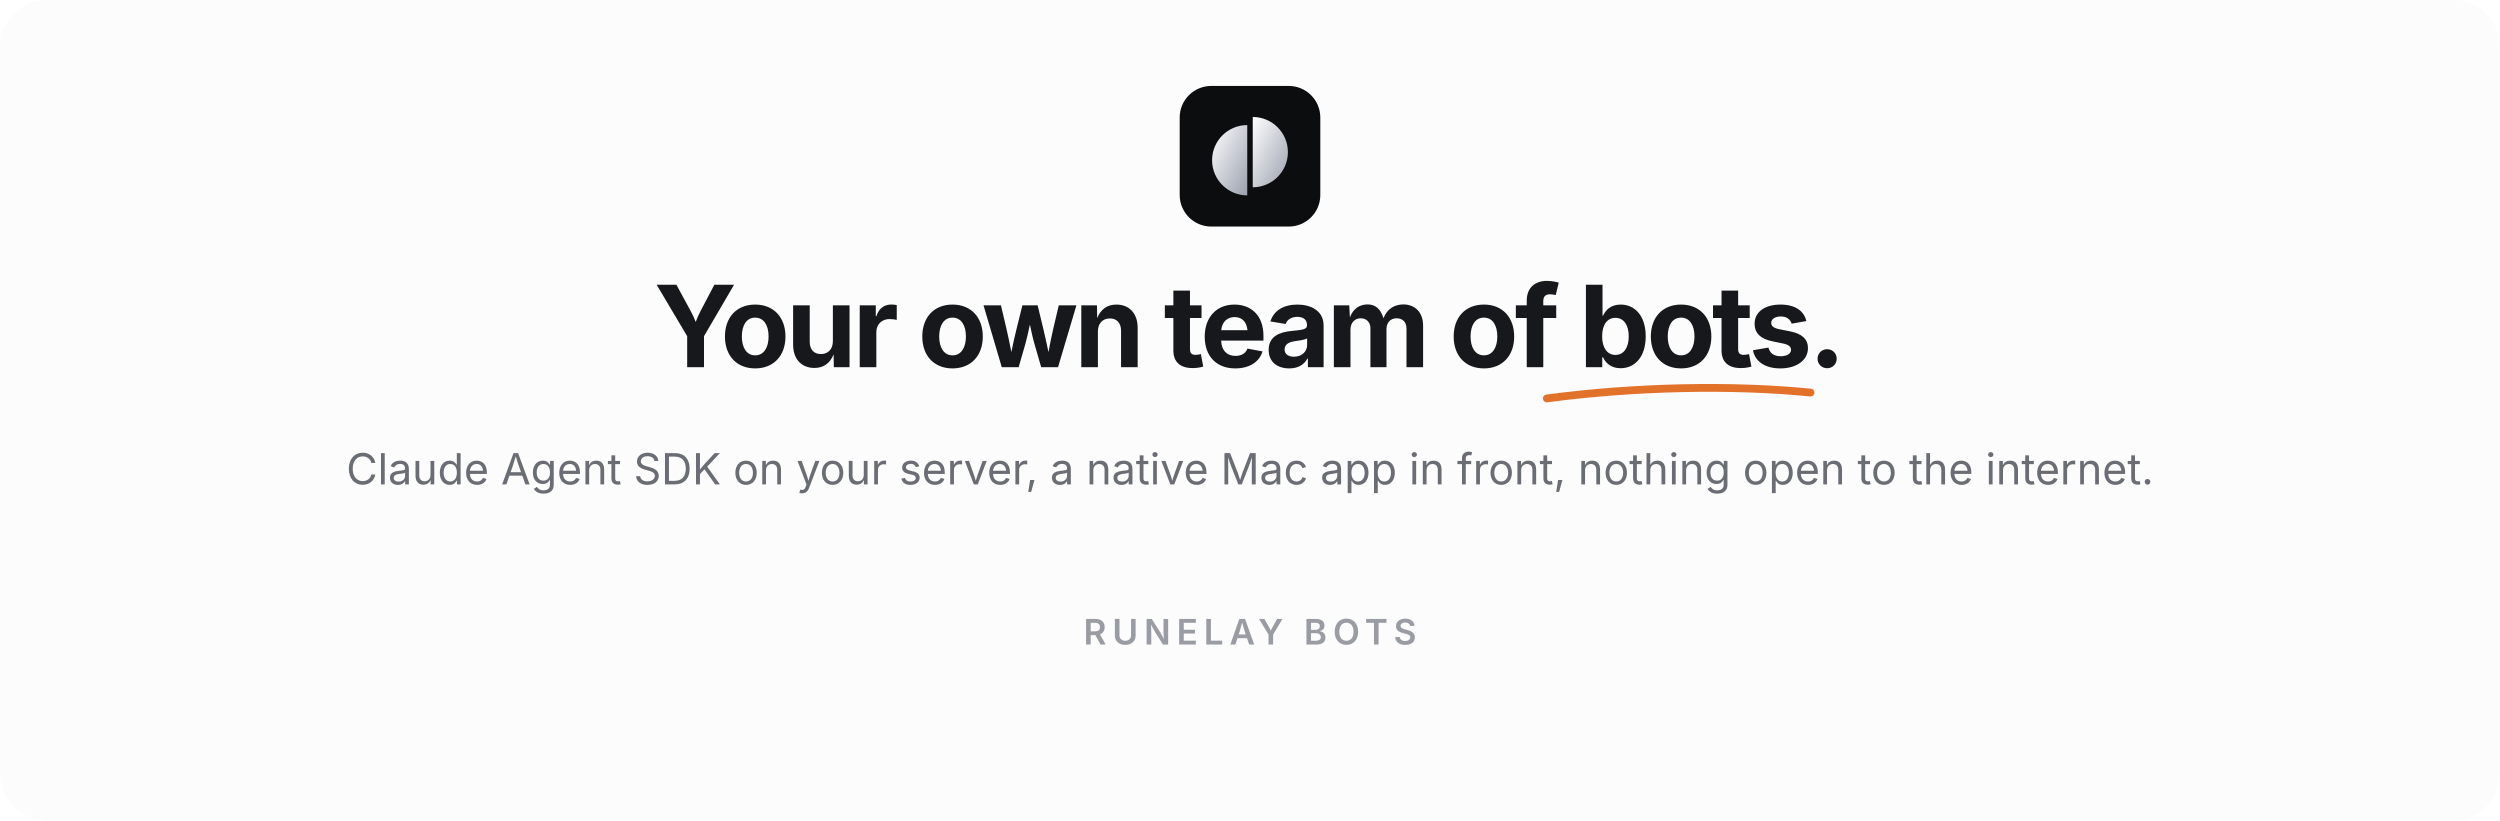
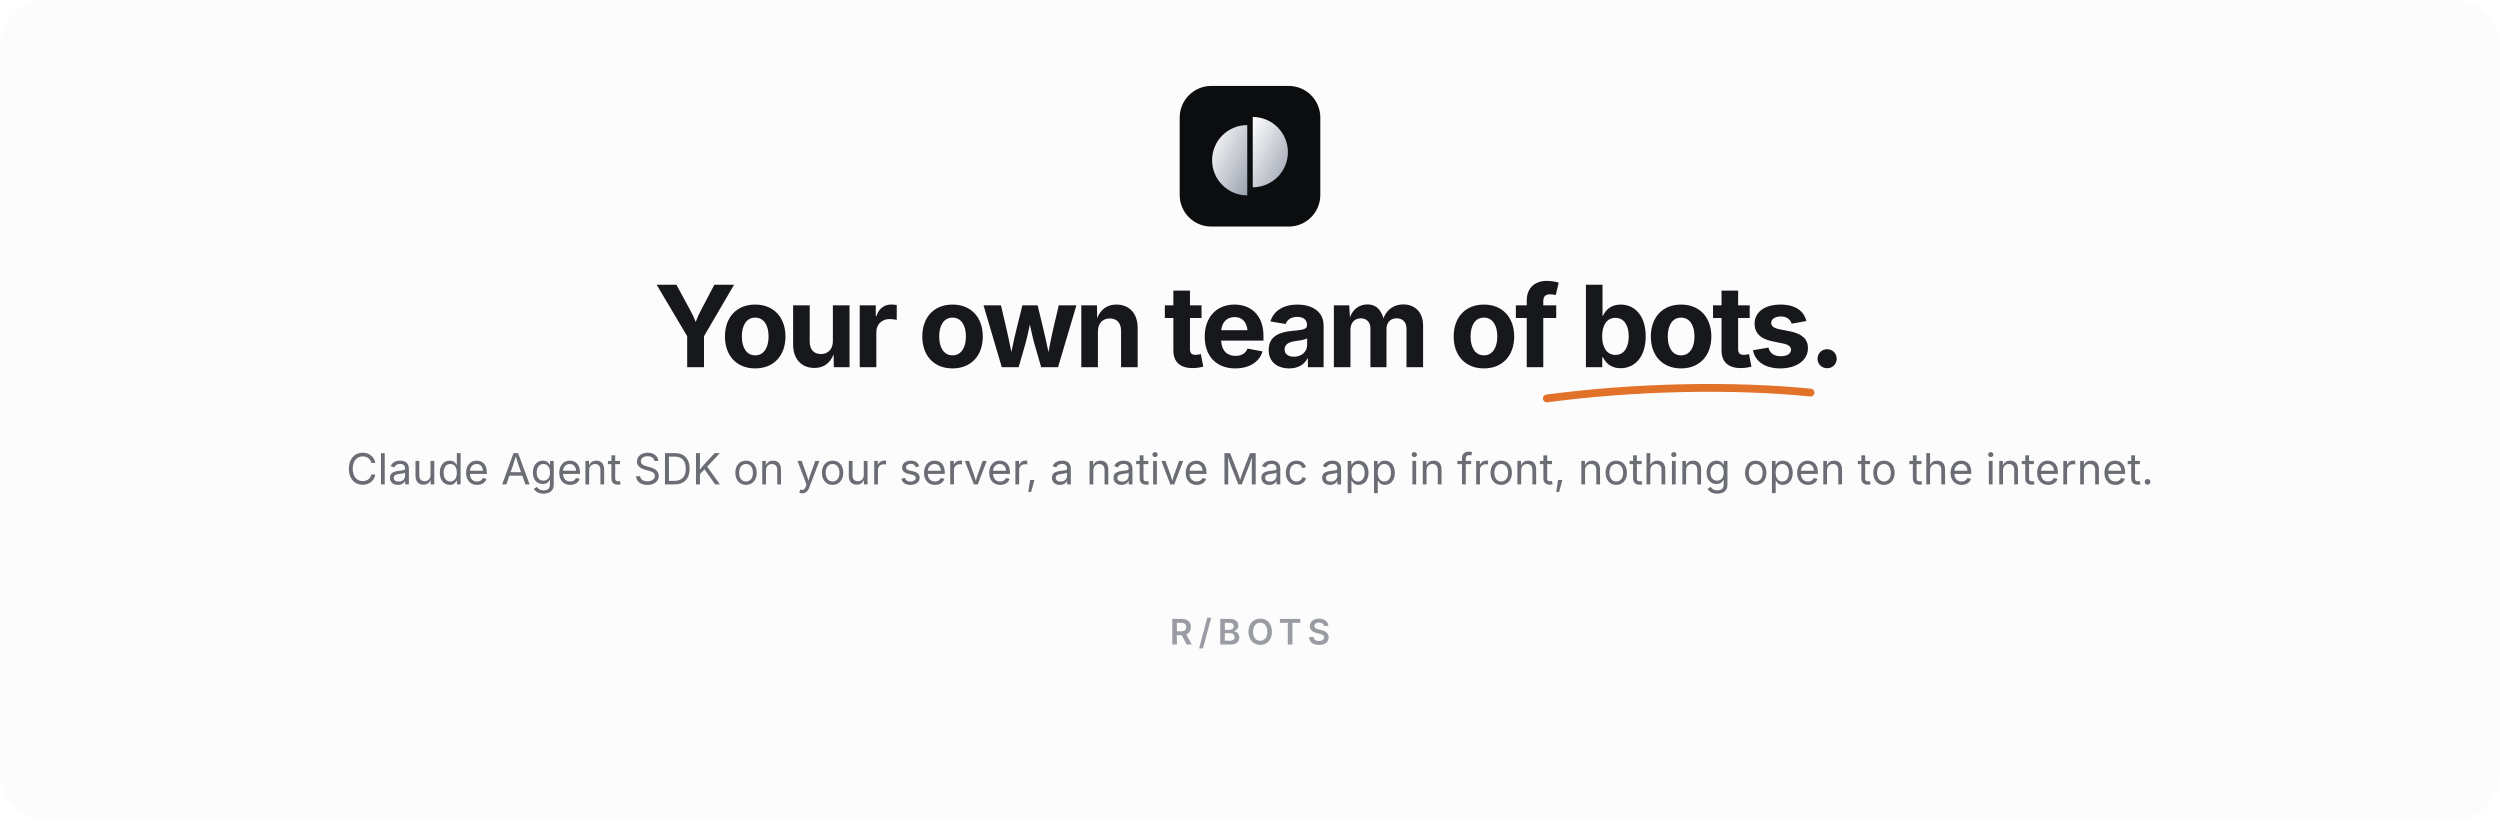
<svg xmlns="http://www.w3.org/2000/svg" width="1280" height="420" viewBox="0 0 1280 420">
  <rect width="1280" height="420" rx="24" fill="#fcfcfc" />
  <svg x="604" y="44" width="72" height="72" viewBox="0 0 1024 1024">
    <defs>
      <linearGradient id="s" x1="0" y1="0" x2="1" y2="1">
        <stop offset="0" stop-color="#ffffff" />
        <stop offset="1" stop-color="#9aa1ae" />
      </linearGradient>
    </defs>
    <rect width="1024" height="1024" rx="230" fill="#0c0d0f" />
    <path d="M492 285A256 256 0 0 0 492 797Z" fill="url(#s)" />
    <path d="M532 226A256 256 0 0 1 532 738Z" fill="url(#s)" />
  </svg>
  <text x="640" y="188" text-anchor="middle" font-family="-apple-system, BlinkMacSystemFont, &quot;Segoe UI&quot;, Inter, Helvetica, Arial, sans-serif" font-size="58" font-weight="700" letter-spacing="-2" fill="#17181b">Your own team of bots.</text>
  <path d="M792 204c45-6 95-7 135-3" fill="none" stroke="#e2722a" stroke-width="4" stroke-linecap="round" />
  <text x="640" y="248" text-anchor="middle" font-family="-apple-system, BlinkMacSystemFont, &quot;Segoe UI&quot;, Inter, Helvetica, Arial, sans-serif" font-size="22" fill="#6b6d74">Claude Agent SDK on your server, a native Mac app in front, nothing open to the internet.</text>
-   <text x="640" y="330" text-anchor="middle" font-family="-apple-system, BlinkMacSystemFont, &quot;Segoe UI&quot;, Inter, Helvetica, Arial, sans-serif" font-size="18" font-weight="600" letter-spacing="3" fill="#9a9ca3">RUNELAY BOTS</text>
+   <text x="640" y="330" text-anchor="middle" font-family="-apple-system, BlinkMacSystemFont, &quot;Segoe UI&quot;, Inter, Helvetica, Arial, sans-serif" font-size="18" font-weight="600" letter-spacing="3" fill="#9a9ca3">R/BOTS</text>
</svg>
